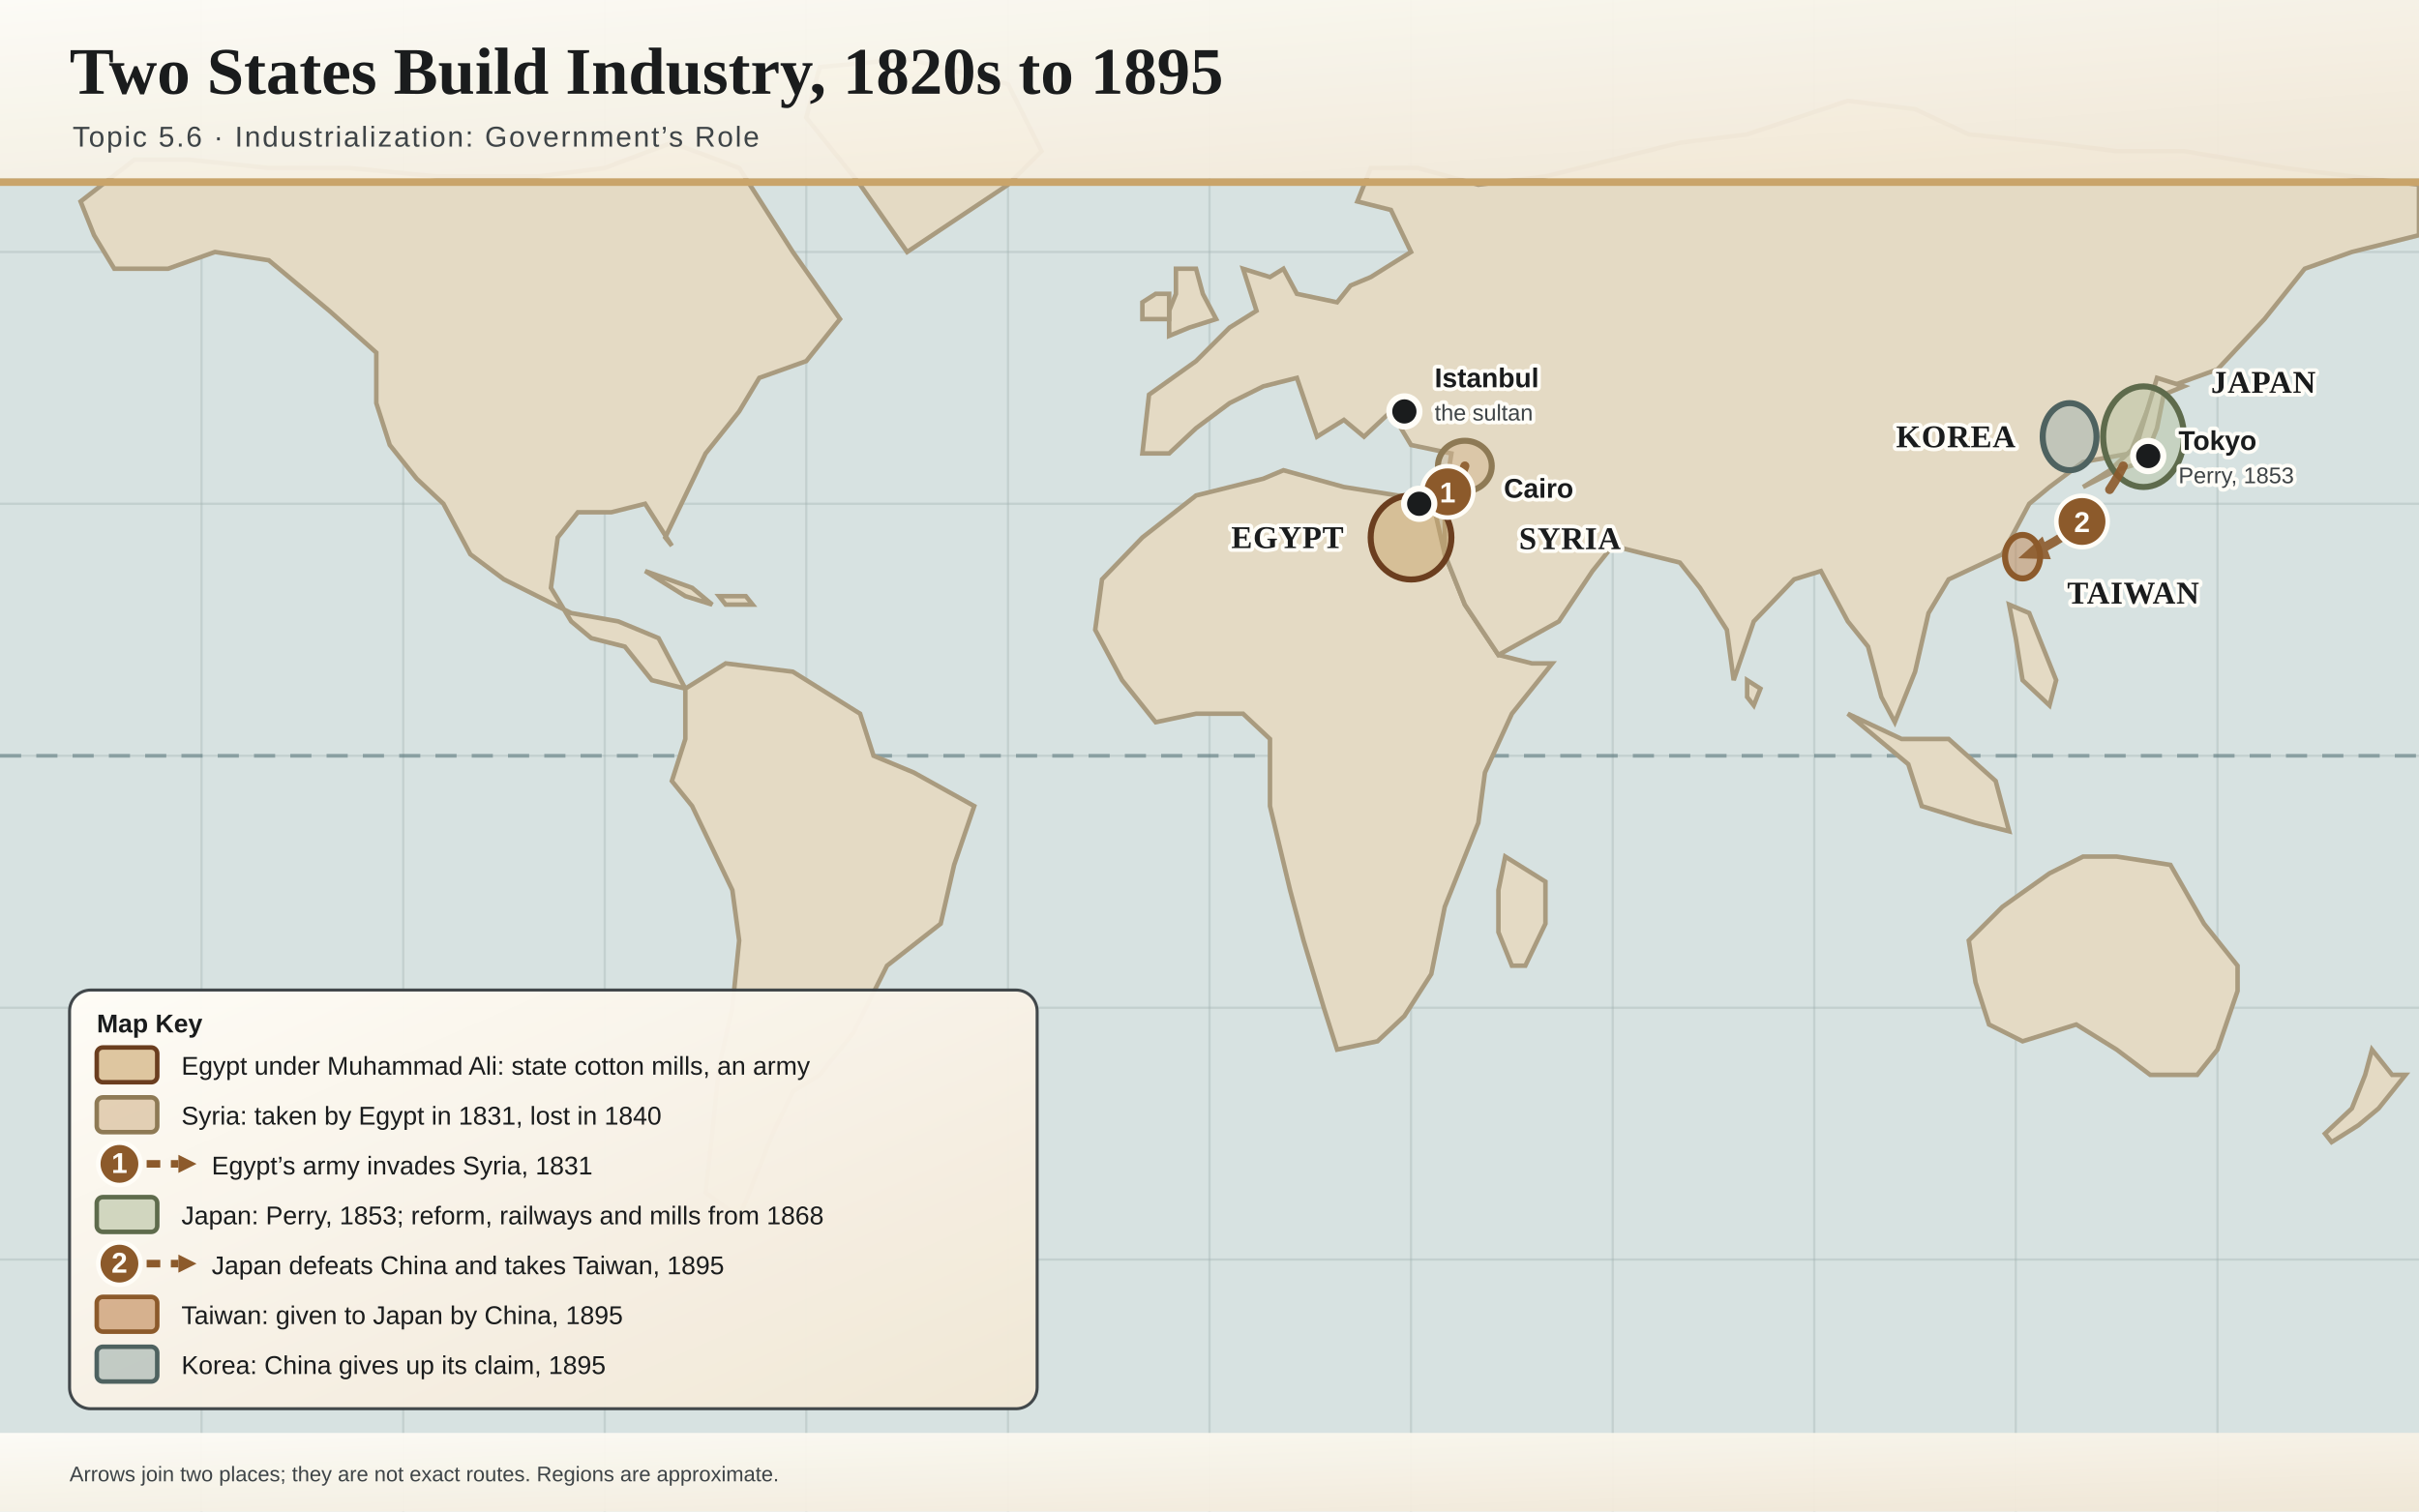
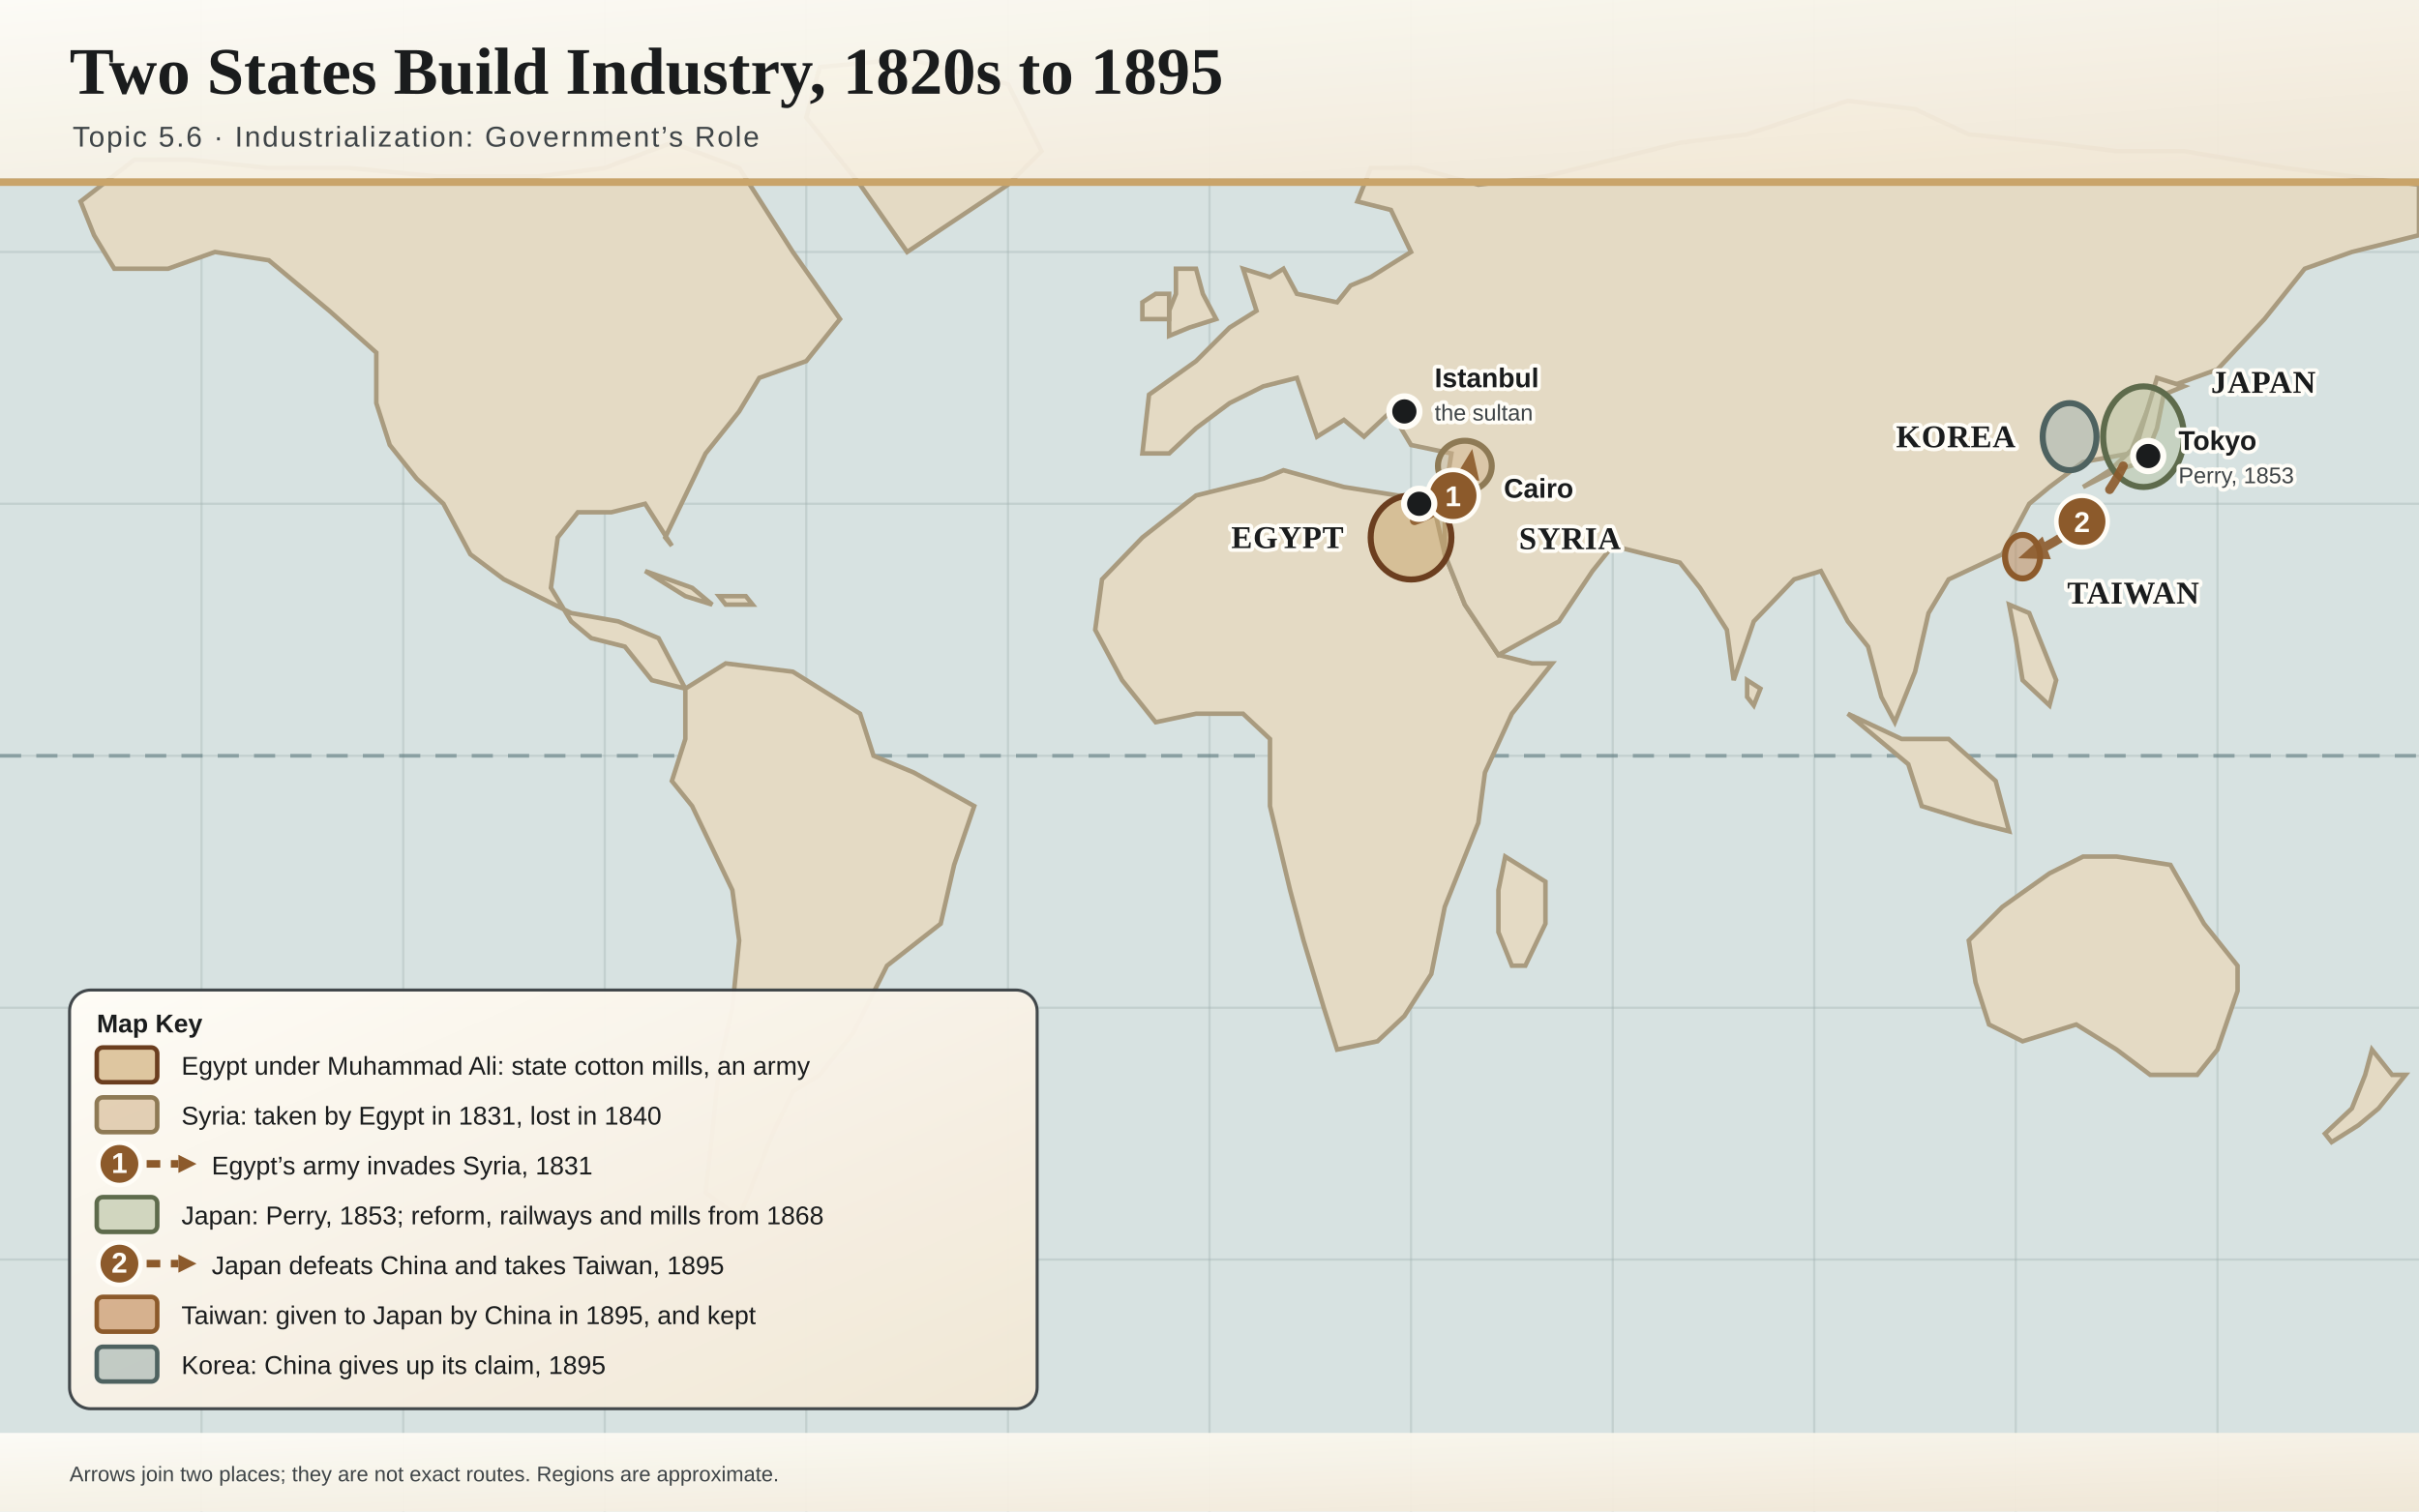
<svg xmlns="http://www.w3.org/2000/svg" width="1600" height="1000" viewBox="0 0 1600 1000" preserveAspectRatio="xMidYMid meet" role="img" aria-labelledby="map-title map-desc">
  <defs>
    <linearGradient id="paper" x1="0" x2="1" y1="0" y2="1">
      <stop offset="0" stop-color="#FFFDF7" />
      <stop offset="1" stop-color="#F1E7D5" />
    </linearGradient>
    <marker id="arrow" markerWidth="20" markerHeight="16" refX="17" refY="8" orient="auto" markerUnits="userSpaceOnUse">
      <path d="M0,0 L20,8 L0,16 Z" fill="#8C5A2B" />
    </marker>
    <style>
      .title{font-family:Georgia,'Times New Roman',serif;font-weight:700;font-size:44px;fill:#1A1C1D}
      .subtitle{font-family:Arial,Helvetica,sans-serif;font-size:19px;fill:#3E4447;letter-spacing:1.2px;text-transform:uppercase}
      .region{font-family:Georgia,'Times New Roman',serif;font-weight:700;font-size:21px;letter-spacing:.5px}
      .place{font-family:Arial,Helvetica,sans-serif;font-weight:700;font-size:18px;fill:#1A1C1D}
      .placenote{font-family:Arial,Helvetica,sans-serif;font-size:15px;fill:#3E4447}
      .small{font-family:Arial,Helvetica,sans-serif;font-size:17px;fill:#1A1C1D}
      .tiny{font-family:Arial,Helvetica,sans-serif;font-size:14px;fill:#3E4447}
      .badgenum{font-family:Arial,Helvetica,sans-serif;font-weight:700;font-size:19px;fill:#FFFDF7}
      .badge{fill:#8C5A2B;stroke:#FFFDF7;stroke-width:3}
      .halo{paint-order:stroke;stroke:#FFFDF7;stroke-width:5;stroke-linejoin:round}
      .city{fill:#1A1C1D;stroke:#FFFDF7;stroke-width:4}
      .leader{stroke:#1A1C1D;stroke-width:2.5;stroke-linecap:round;opacity:.7}
      .flow{fill:none;stroke:#8C5A2B;stroke-width:6;stroke-linecap:round;opacity:.9}
      #land path{fill:#E4DAC4;stroke:#A99B7F;stroke-width:3}
      #graticule line{stroke:#9FB0AE;stroke-width:1.5;opacity:.35}
    </style>
  </defs>
  <rect width="1600" height="1000" fill="#D7E2E1" />
  <g id="graticule">
    <line x1="133.3" y1="0" x2="133.3" y2="1000" />
    <line x1="266.7" y1="0" x2="266.7" y2="1000" />
    <line x1="400.0" y1="0" x2="400.0" y2="1000" />
    <line x1="533.3" y1="0" x2="533.3" y2="1000" />
    <line x1="666.7" y1="0" x2="666.7" y2="1000" />
    <line x1="800.0" y1="0" x2="800.0" y2="1000" />
    <line x1="933.3" y1="0" x2="933.3" y2="1000" />
    <line x1="1066.7" y1="0" x2="1066.7" y2="1000" />
    <line x1="1200.0" y1="0" x2="1200.0" y2="1000" />
    <line x1="1333.3" y1="0" x2="1333.3" y2="1000" />
    <line x1="1466.7" y1="0" x2="1466.7" y2="1000" />
    <line x1="0" y1="833.3" x2="1600" y2="833.3" />
    <line x1="0" y1="666.7" x2="1600" y2="666.7" />
    <line x1="0" y1="500.0" x2="1600" y2="500.0" />
    <line x1="0" y1="333.3" x2="1600" y2="333.3" />
    <line x1="0" y1="166.7" x2="1600" y2="166.7" />
  </g>
  <line x1="0" y1="500.0" x2="1600" y2="500.0" stroke="#4E6B72" stroke-width="2.5" stroke-dasharray="14 10" opacity=".5" />
  <g id="land">
    <path id="land-greenland" d="M600.0,166.7 L666.7,122.2 L688.9,100.0 L666.7,55.6 L600.0,38.9 L542.2,44.4 L533.3,77.8 L568.9,122.2 L600.0,166.7 Z" />
    <path id="land-northAmerica" d="M53.3,133.3 L88.9,105.6 L124.4,105.6 L177.8,111.1 L231.1,111.1 L288.9,116.7 L355.6,116.7 L400.0,111.1 L444.4,94.4 L488.9,111.1 L524.4,166.7 L555.6,211.1 L533.3,238.9 L502.2,250.0 L488.9,272.2 L466.7,300.0 L440.0,355.6 L444.4,361.1 L426.7,333.3 L404.4,338.9 L382.2,338.9 L368.9,355.6 L364.4,388.9 L377.8,411.1 L391.1,422.2 L413.3,427.8 L431.1,450.0 L453.3,455.6 L435.6,422.2 L408.9,411.1 L377.8,405.6 L333.3,383.3 L311.1,366.7 L293.3,333.3 L275.6,316.7 L257.8,294.4 L248.9,266.7 L248.9,233.3 L217.8,205.6 L177.8,172.2 L142.2,166.7 L111.1,177.8 L75.6,177.8 L62.2,155.6 L53.3,133.3 Z" />
    <path id="land-southAmerica" d="M453.3,455.6 L480.0,438.9 L524.4,444.4 L568.9,472.2 L577.8,500.0 L604.4,511.1 L644.4,533.3 L631.1,572.2 L622.2,611.1 L586.7,638.9 L564.4,683.3 L542.2,711.1 L524.4,722.2 L511.1,750.0 L497.8,783.3 L488.9,805.6 L466.7,788.9 L471.1,750.0 L475.6,705.6 L484.4,666.7 L488.9,622.2 L484.4,588.9 L457.8,533.3 L444.4,516.7 L453.3,488.9 L453.3,455.6 Z" />
    <path id="land-africa" d="M724.4,416.7 L728.9,383.3 L755.6,355.6 L791.1,327.8 L835.6,316.7 L848.9,311.1 L888.9,322.2 L924.4,327.8 L946.7,327.8 L955.6,366.7 L968.9,400.0 L991.1,433.3 L1013.3,438.9 L1026.7,438.9 L1000.0,472.2 L982.2,511.1 L977.8,544.4 L955.6,600.0 L946.7,644.4 L928.9,672.2 L911.1,688.9 L884.4,694.4 L875.6,666.7 L862.2,622.2 L853.3,588.9 L840.0,533.3 L840.0,488.9 L822.2,472.2 L791.1,472.2 L764.4,477.8 L742.2,450.0 L724.4,416.7 Z" />
    <path id="land-eurasia" d="M755.6,300.0 L760.0,261.1 L791.1,238.9 L813.3,216.7 L831.1,205.6 L822.2,177.8 L840.0,183.3 L848.9,177.8 L857.8,194.4 L884.4,200.0 L893.3,188.9 L906.7,183.3 L924.4,172.2 L933.3,166.7 L920.0,138.9 L897.8,133.3 L906.7,111.1 L937.8,111.1 L977.8,122.2 L1022.2,116.7 L1066.7,105.6 L1111.1,94.4 L1155.6,88.9 L1222.2,66.7 L1266.7,72.2 L1302.2,88.9 L1355.6,94.4 L1400.0,100.0 L1444.4,100.0 L1511.1,111.1 L1555.6,116.7 L1600.0,122.2 L1600.0,155.6 L1555.6,166.7 L1524.4,177.8 L1497.8,211.1 L1466.7,244.4 L1435.6,255.6 L1422.2,266.7 L1408.9,300.0 L1377.8,305.6 L1355.6,322.2 L1342.2,333.3 L1324.4,366.7 L1288.9,383.3 L1275.6,405.6 L1266.7,444.4 L1253.3,477.8 L1244.4,461.1 L1235.6,427.8 L1222.2,411.1 L1204.4,377.8 L1186.7,383.3 L1160.0,411.1 L1146.7,450.0 L1142.2,416.7 L1124.4,388.9 L1111.1,372.2 L1088.9,366.7 L1066.7,361.1 L1053.3,377.8 L1031.1,411.1 L991.1,433.3 L968.9,400.0 L955.6,366.7 L955.6,327.8 L960.0,300.0 L933.3,294.4 L920.0,272.2 L902.2,288.9 L888.9,277.8 L871.1,288.9 L857.8,250.0 L835.6,255.6 L813.3,266.7 L791.1,283.3 L773.3,300.0 L755.6,300.0 Z" />
    <path id="land-britain" d="M773.3,222.2 L786.7,216.7 L804.4,211.1 L795.6,194.4 L791.1,177.8 L777.8,177.8 L777.8,194.4 L773.3,205.6 L773.3,222.2 Z" />
    <path id="land-ireland" d="M755.6,211.1 L773.3,211.1 L773.3,194.4 L764.4,194.4 L755.6,200.0 L755.6,211.1 Z" />
    <path id="land-japan" d="M1377.8,322.2 L1400.0,311.1 L1417.8,305.6 L1426.7,283.3 L1431.1,261.1 L1444.4,255.6 L1426.7,250.0 L1413.3,294.4 L1395.6,311.1 L1377.8,322.2 Z" />
    <path id="land-indonesia" d="M1222.2,472.2 L1262.2,505.6 L1271.1,533.3 L1306.7,544.4 L1328.9,550.0 L1320.0,516.7 L1288.9,488.9 L1257.8,488.9 L1222.2,472.2 Z" />
    <path id="land-philippines" d="M1328.9,400.0 L1342.2,405.6 L1351.1,427.8 L1360.0,450.0 L1355.6,466.7 L1337.8,450.0 L1333.3,422.2 L1328.9,400.0 Z" />
    <path id="land-australia" d="M1302.2,622.2 L1306.7,650.0 L1315.6,677.8 L1337.8,688.9 L1373.3,677.8 L1400.0,694.4 L1422.2,711.1 L1453.3,711.1 L1466.7,694.4 L1480.0,655.6 L1480.0,638.9 L1457.8,611.1 L1435.6,572.2 L1400.0,566.7 L1377.8,566.7 L1355.6,577.8 L1324.4,600.0 L1302.2,622.2 Z" />
    <path id="land-newZealand" d="M1568.9,694.4 L1582.2,711.1 L1591.1,711.1 L1573.3,733.3 L1560.0,744.4 L1542.2,755.6 L1537.8,750.0 L1555.6,733.3 L1564.4,711.1 L1568.9,694.4 Z" />
    <path id="land-madagascar" d="M995.6,566.7 L1022.2,583.3 L1022.2,611.1 L1008.9,638.9 L1000.0,638.9 L991.1,616.7 L991.1,588.9 L995.6,566.7 Z" />
    <path id="land-cuba" d="M426.7,377.8 L457.8,388.9 L471.1,400.0 L453.3,394.4 L426.7,377.8 Z" />
    <path id="land-hispaniola" d="M475.6,394.4 L493.3,394.4 L497.8,400.0 L480.0,400.0 L475.6,394.4 Z" />
    <path id="land-sriLanka" d="M1155.6,450.0 L1164.4,455.6 L1160.0,466.7 L1155.6,461.1 L1155.6,450.0 Z" />
  </g>
  <g id="highlights">
    <ellipse cx="933.3" cy="355.6" rx="26.7" ry="27.8" fill="#C9A46A" fill-opacity="0.5" stroke="#6B3E1F" stroke-width="4" />
    <ellipse cx="968.9" cy="308.3" rx="17.8" ry="16.7" fill="#D2B48C" fill-opacity="0.5" stroke="#8E7A55" stroke-width="4" />
    <ellipse cx="1417.8" cy="288.9" rx="26.7" ry="33.3" fill="#B6C2A2" fill-opacity="0.5" stroke="#5E6B4C" stroke-width="4" />
    <ellipse cx="1368.9" cy="288.9" rx="17.8" ry="22.2" fill="#9FB0AE" fill-opacity="0.5" stroke="#4E6260" stroke-width="4" />
    <ellipse cx="1337.8" cy="368.3" rx="11.6" ry="14.4" fill="#C08552" fill-opacity="0.5" stroke="#8C5A2B" stroke-width="4" />
  </g>
  <g id="flows">
-     <path class="flow" d="M938.7,333.3 Q961.3,329.9 968.9,308.3" stroke-dasharray="18 13" marker-end="url(#arrow)" />
-     <circle class="badge" cx="957.5" cy="325.4" r="17" />
-     <text class="badgenum" x="957.5" y="332.4" text-anchor="middle">1</text>
+     <path class="flow" d="M935.6,344.4 Q967.8,333.6 973.3,300.0" stroke-dasharray="18 13" marker-end="url(#arrow)" />
+     <circle class="badge" cx="961.1" cy="327.9" r="17" />
+     <text class="badgenum" x="961.1" y="334.9" text-anchor="middle">1</text>
    <path class="flow" d="M1404.4,308.3 Q1383.1,351.7 1337.8,368.3" stroke-dasharray="18 13" marker-end="url(#arrow)" />
    <circle class="badge" cx="1377.1" cy="345.0" r="17" />
    <text class="badgenum" x="1377.1" y="352.0" text-anchor="middle">2</text>
  </g>
  <g id="region-labels">
    <text class="region halo" x="888.7" y="362.6" text-anchor="end" fill="#1A1C1D">
      <tspan x="888.7" dy="0">EGYPT</tspan>
    </text>
    <text class="region halo" x="1004.7" y="363.3" text-anchor="start" fill="#1A1C1D">
      <tspan x="1004.7" dy="0">SYRIA</tspan>
    </text>
    <text class="region halo" x="1462.4" y="259.9" text-anchor="start" fill="#1A1C1D">
      <tspan x="1462.4" dy="0">JAPAN</tspan>
    </text>
    <text class="region halo" x="1333.1" y="295.9" text-anchor="end" fill="#1A1C1D">
      <tspan x="1333.1" dy="0">KOREA</tspan>
    </text>
    <text class="region halo" x="1367.3" y="399.3" text-anchor="start" fill="#1A1C1D">
      <tspan x="1367.3" dy="0">TAIWAN</tspan>
    </text>
  </g>
  <g id="places">
    <circle class="city" cx="938.7" cy="333.3" r="10" />
    <text class="place halo" x="994.7" y="329.3" text-anchor="start">Cairo</text>
    <circle class="city" cx="928.9" cy="272.2" r="10" />
    <text class="place halo" x="948.9" y="256.2" text-anchor="start">Istanbul</text>
    <text class="placenote halo" x="948.9" y="278.2" text-anchor="start">the sultan</text>
    <circle class="city" cx="1420.9" cy="301.7" r="10" />
    <text class="place halo" x="1440.9" y="297.7" text-anchor="start">Tokyo</text>
    <text class="placenote halo" x="1440.9" y="319.7" text-anchor="start">Perry, 1853</text>
  </g>
  <g id="titleband">
    <rect x="0" y="0" width="1600" height="118" fill="url(#paper)" opacity=".93" />
    <rect x="0" y="118" width="1600" height="5" fill="#C9A46A" />
    <text class="title" x="46" y="62">Two States Build Industry, 1820s to 1895</text>
    <text class="subtitle" x="48" y="97">Topic 5.6 · Industrialization: Government’s Role</text>
  </g>
  <g id="legend" transform="translate(46,655)">
    <rect x="0" y="0" width="640" height="277" rx="14" fill="url(#paper)" stroke="#3E4447" stroke-width="2" opacity=".97" />
    <text class="small" x="18" y="28" font-weight="700">Map Key</text>
    <rect x="18" y="38" width="40" height="23" rx="4" fill="#C9A46A" fill-opacity=".6" stroke="#6B3E1F" stroke-width="3" />
    <text class="small" x="74" y="56">Egypt under Muhammad Ali: state cotton mills, an army</text>
    <rect x="18" y="71" width="40" height="23" rx="4" fill="#D2B48C" fill-opacity=".6" stroke="#8E7A55" stroke-width="3" />
    <text class="small" x="74" y="89">Syria: taken by Egypt in 1831, lost in 1840</text>
    <circle class="badge" cx="33" cy="115" r="14" />
    <text class="badgenum" x="33" y="121" text-anchor="middle" font-size="16">1</text>
    <line x1="51" x2="72" y1="115" y2="115" stroke="#8C5A2B" stroke-width="5" stroke-dasharray="9 7" />
    <path d="M72,109 L84,115 L72,121 Z" fill="#8C5A2B" />
    <text class="small" x="94" y="122">Egypt’s army invades Syria, 1831</text>
    <rect x="18" y="137" width="40" height="23" rx="4" fill="#B6C2A2" fill-opacity=".6" stroke="#5E6B4C" stroke-width="3" />
    <text class="small" x="74" y="155">Japan: Perry, 1853; reform, railways and mills from 1868</text>
    <circle class="badge" cx="33" cy="181" r="14" />
    <text class="badgenum" x="33" y="187" text-anchor="middle" font-size="16">2</text>
    <line x1="51" x2="72" y1="181" y2="181" stroke="#8C5A2B" stroke-width="5" stroke-dasharray="9 7" />
    <path d="M72,175 L84,181 L72,187 Z" fill="#8C5A2B" />
    <text class="small" x="94" y="188">Japan defeats China and takes Taiwan, 1895</text>
    <rect x="18" y="203" width="40" height="23" rx="4" fill="#C08552" fill-opacity=".6" stroke="#8C5A2B" stroke-width="3" />
-     <text class="small" x="74" y="221">Taiwan: given to Japan by China, 1895</text>
+     <text class="small" x="74" y="221">Taiwan: given to Japan by China in 1895, and kept</text>
    <rect x="18" y="236" width="40" height="23" rx="4" fill="#9FB0AE" fill-opacity=".6" stroke="#4E6260" stroke-width="3" />
    <text class="small" x="74" y="254">Korea: China gives up its claim, 1895</text>
  </g>
  <rect x="0" y="948" width="1600" height="52" fill="url(#paper)" opacity=".93" />
  <text class="tiny" x="46" y="980">Arrows join two places; they are not exact routes. Regions are approximate.</text>
</svg>
